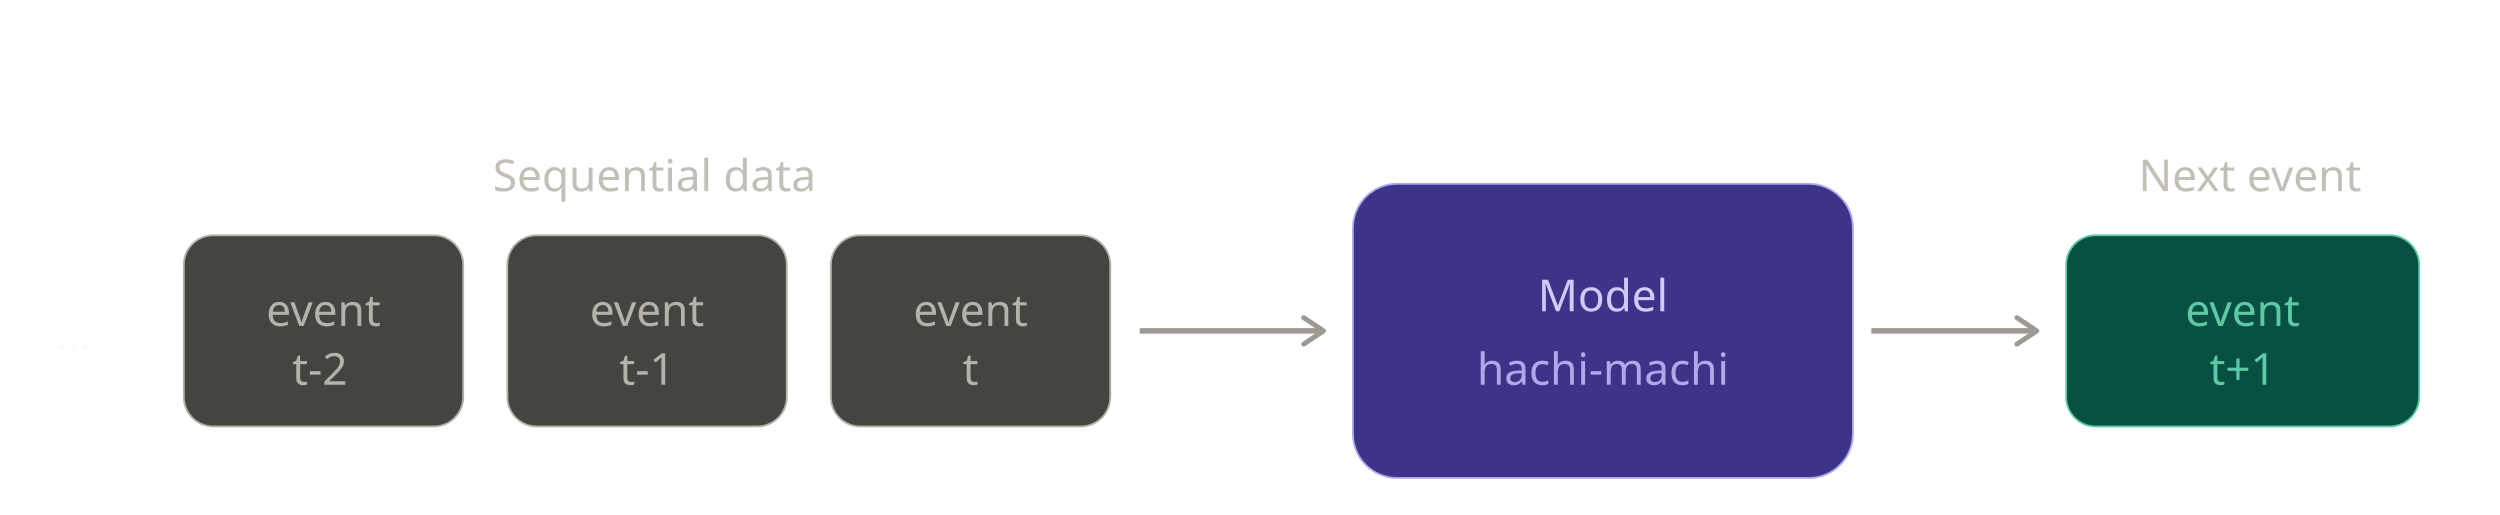
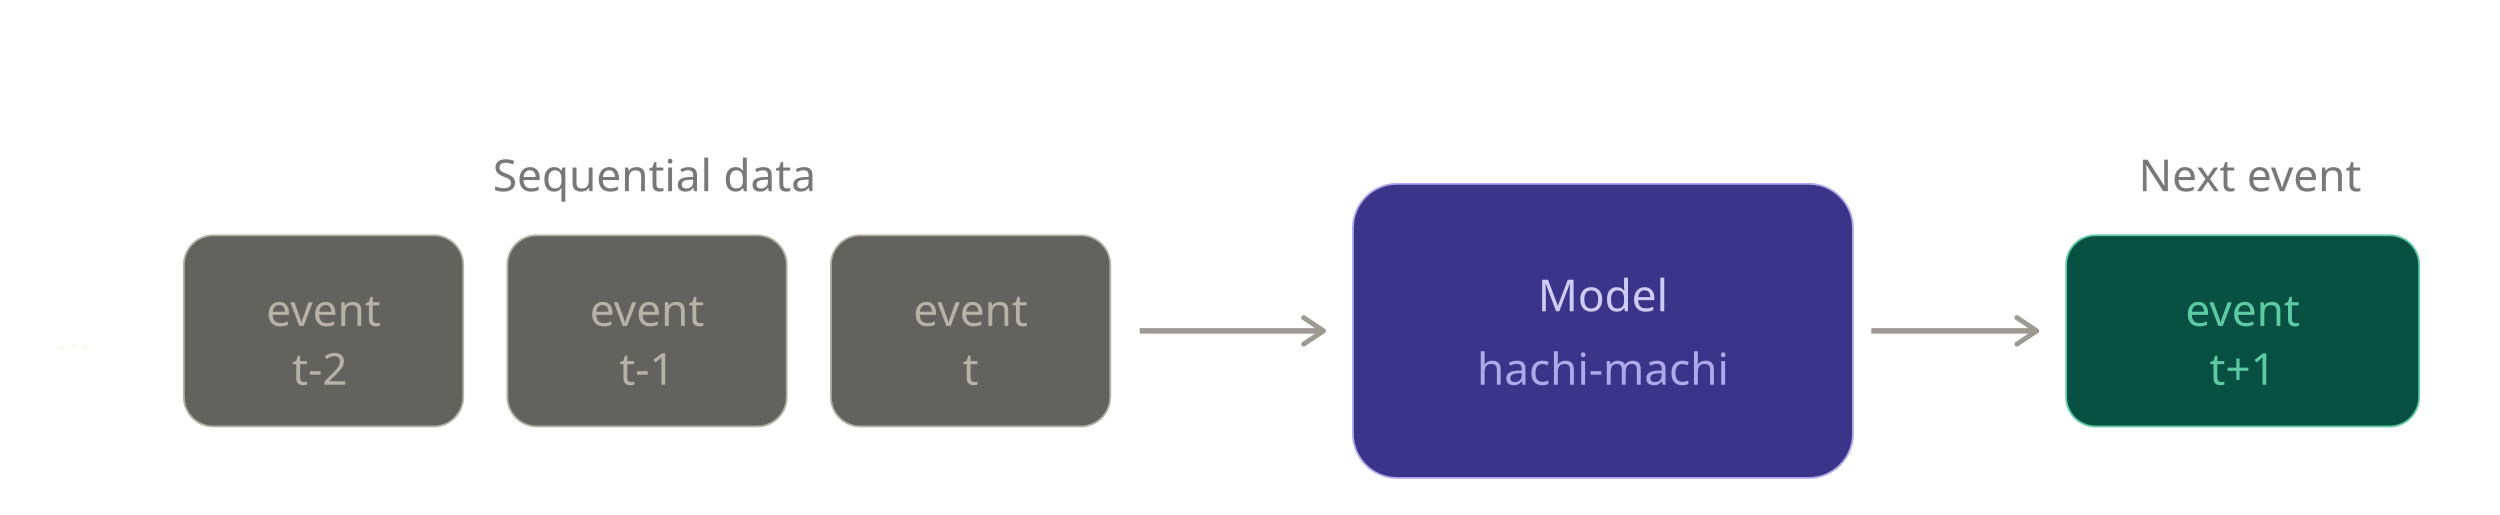
<svg xmlns="http://www.w3.org/2000/svg" width="100%" viewBox="0 0 680 140" role="img">
  <defs>
    <marker id="arrow" viewBox="0 0 10 10" refX="8" refY="5" markerWidth="6" markerHeight="6" orient="auto-start-reverse">
      <path d="M2 1L8 5L2 9" fill="none" stroke="context-stroke" stroke-width="1.5" stroke-linecap="round" stroke-linejoin="round" />
    </marker>
  </defs>
-   <text x="178" y="52" text-anchor="middle" style="fill:rgb(194, 192, 182);stroke:none;color:rgb(251, 251, 254);stroke-width:1px;stroke-linecap:butt;stroke-linejoin:miter;opacity:1;font-family:JetBrains Mono">Sequential
+   <text x="178" y="52" text-anchor="middle" style="fill:rgb(120, 120, 120);stroke:none;color:rgb(251, 251, 254);stroke-width:1px;stroke-linecap:butt;stroke-linejoin:miter;opacity:1;font-family:JetBrains Mono">Sequential
    data</text>
  <text x="20" y="94" text-anchor="middle" dominant-baseline="central" style="fill:rgb(250, 249, 245);stroke:none;color:rgb(251, 251, 254);stroke-width:1px;stroke-linecap:butt;stroke-linejoin:miter;opacity:1;font-family:JetBrains Mono">···</text>
  <g style="fill:rgb(0, 0, 0);stroke:none;color:rgb(251, 251, 254);stroke-width:1px;stroke-linecap:butt;stroke-linejoin:miter;opacity:1;font-family:JetBrains Mono">
-     <rect x="50" y="64" width="76" height="52" rx="8" stroke-width="0.5" style="fill:rgb(68, 68, 65);stroke:rgb(180, 178, 169);color:rgb(251, 251, 254);stroke-width:0.5px;stroke-linecap:butt;stroke-linejoin:miter;opacity:1;font-family:JetBrains Mono" />
+     <rect x="50" y="64" width="76" height="52" rx="8" stroke-width="0.5" style="fill:rgb(98, 98, 95);stroke:rgb(180, 178, 169);color:rgb(251, 251, 254);stroke-width:0.5px;stroke-linecap:butt;stroke-linejoin:miter;opacity:1;font-family:JetBrains Mono" />
    <text x="88" y="84" text-anchor="middle" dominant-baseline="central" style="fill:rgb(180, 178, 169);stroke:none;color:rgb(251, 251, 254);stroke-width:1px;stroke-linecap:butt;stroke-linejoin:miter;opacity:1;font-family:JetBrains Mono">event</text>
    <text x="87" y="100" text-anchor="middle" dominant-baseline="central" style="fill:rgb(180, 178, 169);stroke:none;color:rgb(251, 251, 254);stroke-width:1px;stroke-linecap:butt;stroke-linejoin:miter;opacity:1;font-family:JetBrains Mono">t-2</text>
  </g>
  <g style="fill:rgb(0, 0, 0);stroke:none;color:rgb(251, 251, 254);stroke-width:1px;stroke-linecap:butt;stroke-linejoin:miter;opacity:1;font-family:JetBrains Mono">
-     <rect x="138" y="64" width="76" height="52" rx="8" stroke-width="0.5" style="fill:rgb(68, 68, 65);stroke:rgb(180, 178, 169);color:rgb(251, 251, 254);stroke-width:0.5px;stroke-linecap:butt;stroke-linejoin:miter;opacity:1;font-family:JetBrains Mono" />
+     <rect x="138" y="64" width="76" height="52" rx="8" stroke-width="0.5" style="fill:rgb(98, 98, 95);stroke:rgb(180, 178, 169);color:rgb(251, 251, 254);stroke-width:0.5px;stroke-linecap:butt;stroke-linejoin:miter;opacity:1;font-family:JetBrains Mono" />
    <text x="176" y="84" text-anchor="middle" dominant-baseline="central" style="fill:rgb(180, 178, 169);stroke:none;color:rgb(251, 251, 254);stroke-width:1px;stroke-linecap:butt;stroke-linejoin:miter;opacity:1;font-family:JetBrains Mono">event</text>
    <text x="176" y="100" text-anchor="middle" dominant-baseline="central" style="fill:rgb(180, 178, 169);stroke:none;color:rgb(251, 251, 254);stroke-width:1px;stroke-linecap:butt;stroke-linejoin:miter;opacity:1;font-family:JetBrains Mono">t-1</text>
  </g>
  <g style="fill:rgb(0, 0, 0);stroke:none;color:rgb(251, 251, 254);stroke-width:1px;stroke-linecap:butt;stroke-linejoin:miter;opacity:1;font-family:JetBrains Mono">
-     <rect x="226" y="64" width="76" height="52" rx="8" stroke-width="0.5" style="fill:rgb(68, 68, 65);stroke:rgb(180, 178, 169);color:rgb(251, 251, 254);stroke-width:0.5px;stroke-linecap:butt;stroke-linejoin:miter;opacity:1;font-family:JetBrains Mono" />
+     <rect x="226" y="64" width="76" height="52" rx="8" stroke-width="0.5" style="fill:rgb(98, 98, 95);stroke:rgb(180, 178, 169);color:rgb(251, 251, 254);stroke-width:0.5px;stroke-linecap:butt;stroke-linejoin:miter;opacity:1;font-family:JetBrains Mono" />
    <text x="264" y="84" text-anchor="middle" dominant-baseline="central" style="fill:rgb(180, 178, 169);stroke:none;color:rgb(251, 251, 254);stroke-width:1px;stroke-linecap:butt;stroke-linejoin:miter;opacity:1;font-family:JetBrains Mono">event</text>
    <text x="264" y="100" text-anchor="middle" dominant-baseline="central" style="fill:rgb(180, 178, 169);stroke:none;color:rgb(251, 251, 254);stroke-width:1px;stroke-linecap:butt;stroke-linejoin:miter;opacity:1;font-family:JetBrains Mono">t</text>
  </g>
  <line x1="310" y1="90" x2="360" y2="90" marker-end="url(#arrow)" stroke-width="1.5" style="fill:none;stroke:rgb(156, 154, 146);color:rgb(251, 251, 254);stroke-width:1.5px;stroke-linecap:butt;stroke-linejoin:miter;opacity:1;font-family:JetBrains Mono" />
  <g style="fill:rgb(0, 0, 0);stroke:none;color:rgb(251, 251, 254);stroke-width:1px;stroke-linecap:butt;stroke-linejoin:miter;opacity:1;font-family:JetBrains Mono">
    <rect x="368" y="50" width="136" height="80" rx="12" stroke-width="0.5" style="fill:rgb(60, 52, 137);stroke:rgb(175, 169, 236);color:rgb(251, 251, 254);stroke-width:0.5px;stroke-linecap:butt;stroke-linejoin:miter;opacity:1;font-family:JetBrains Mono" />
    <text x="436" y="80" text-anchor="middle" dominant-baseline="central" style="fill:rgb(206, 203, 246);stroke:none;color:rgb(251, 251, 254);stroke-width:1px;stroke-linecap:butt;stroke-linejoin:miter;opacity:1;font-family:JetBrains Mono">Model</text>
    <text x="436" y="100" text-anchor="middle" dominant-baseline="central" style="fill:rgb(175, 169, 236);stroke:none;color:rgb(251, 251, 254);stroke-width:1px;stroke-linecap:butt;stroke-linejoin:miter;opacity:1;font-family:JetBrains Mono">hachi-machi</text>
  </g>
  <line x1="509" y1="90" x2="554" y2="90" marker-end="url(#arrow)" stroke-width="1.5" style="fill:none;stroke:rgb(156, 154, 146);color:rgb(251, 251, 254);stroke-width:1.5px;stroke-linecap:butt;stroke-linejoin:miter;opacity:1;font-family:JetBrains Mono" />
-   <text x="612" y="52" text-anchor="middle" style="fill:rgb(194, 192, 182);stroke:none;color:rgb(251, 251, 254);stroke-width:1px;stroke-linecap:butt;stroke-linejoin:miter;opacity:1;font-family:JetBrains Mono">Next
+   <text x="612" y="52" text-anchor="middle" style="fill:rgb(120, 120, 120);stroke:none;color:rgb(251, 251, 254);stroke-width:1px;stroke-linecap:butt;stroke-linejoin:miter;opacity:1;font-family:JetBrains Mono">Next
    event</text>
  <g style="fill:rgb(0, 0, 0);stroke:none;color:rgb(251, 251, 254);stroke-width:1px;stroke-linecap:butt;stroke-linejoin:miter;opacity:1;font-family:JetBrains Mono">
    <rect x="562" y="64" width="96" height="52" rx="8" stroke-width="0.5" style="fill:rgb(8, 80, 65);stroke:rgb(93, 202, 165);color:rgb(251, 251, 254);stroke-width:0.5px;stroke-linecap:butt;stroke-linejoin:miter;opacity:1;font-family:JetBrains Mono" />
    <text x="610" y="84" text-anchor="middle" dominant-baseline="central" style="fill:rgb(93, 202, 165);stroke:none;color:rgb(251, 251, 254);stroke-width:1px;stroke-linecap:butt;stroke-linejoin:miter;opacity:1;font-family:JetBrains Mono">event</text>
    <text x="610" y="100" text-anchor="middle" dominant-baseline="central" style="fill:rgb(93, 202, 165);stroke:none;color:rgb(251, 251, 254);stroke-width:1px;stroke-linecap:butt;stroke-linejoin:miter;opacity:1;font-family:JetBrains Mono">t+1</text>
  </g>
</svg>
